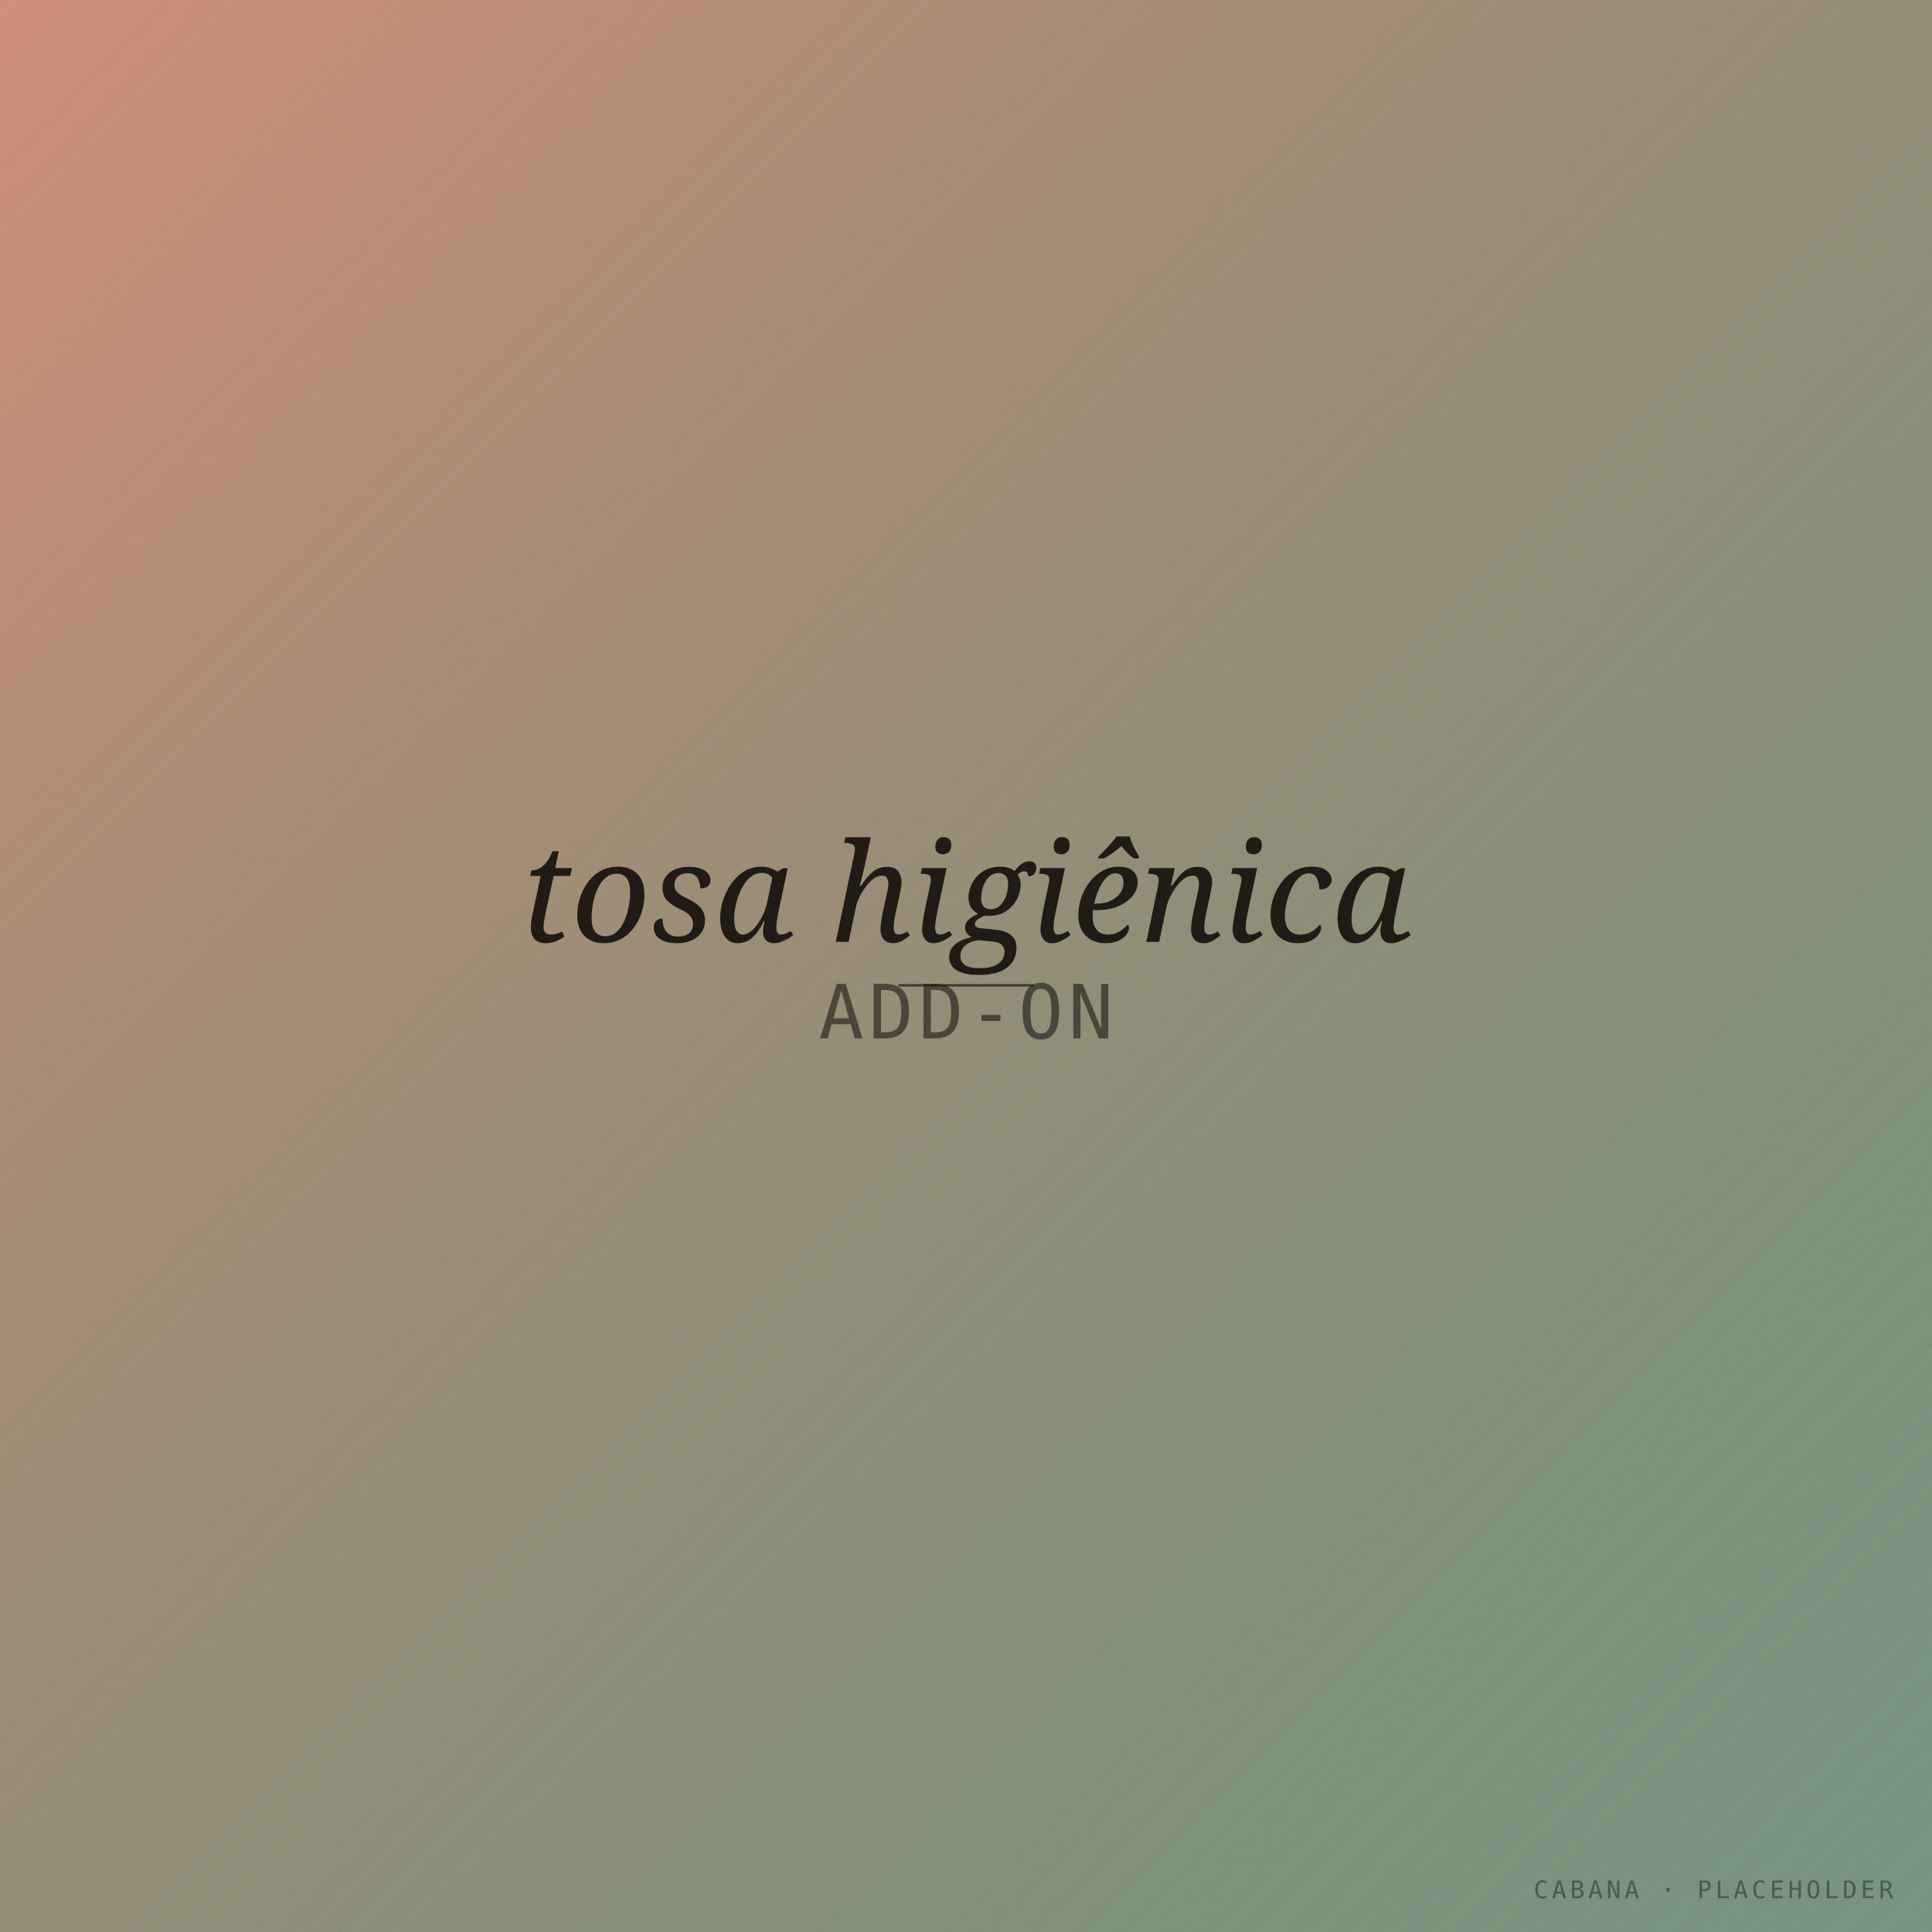
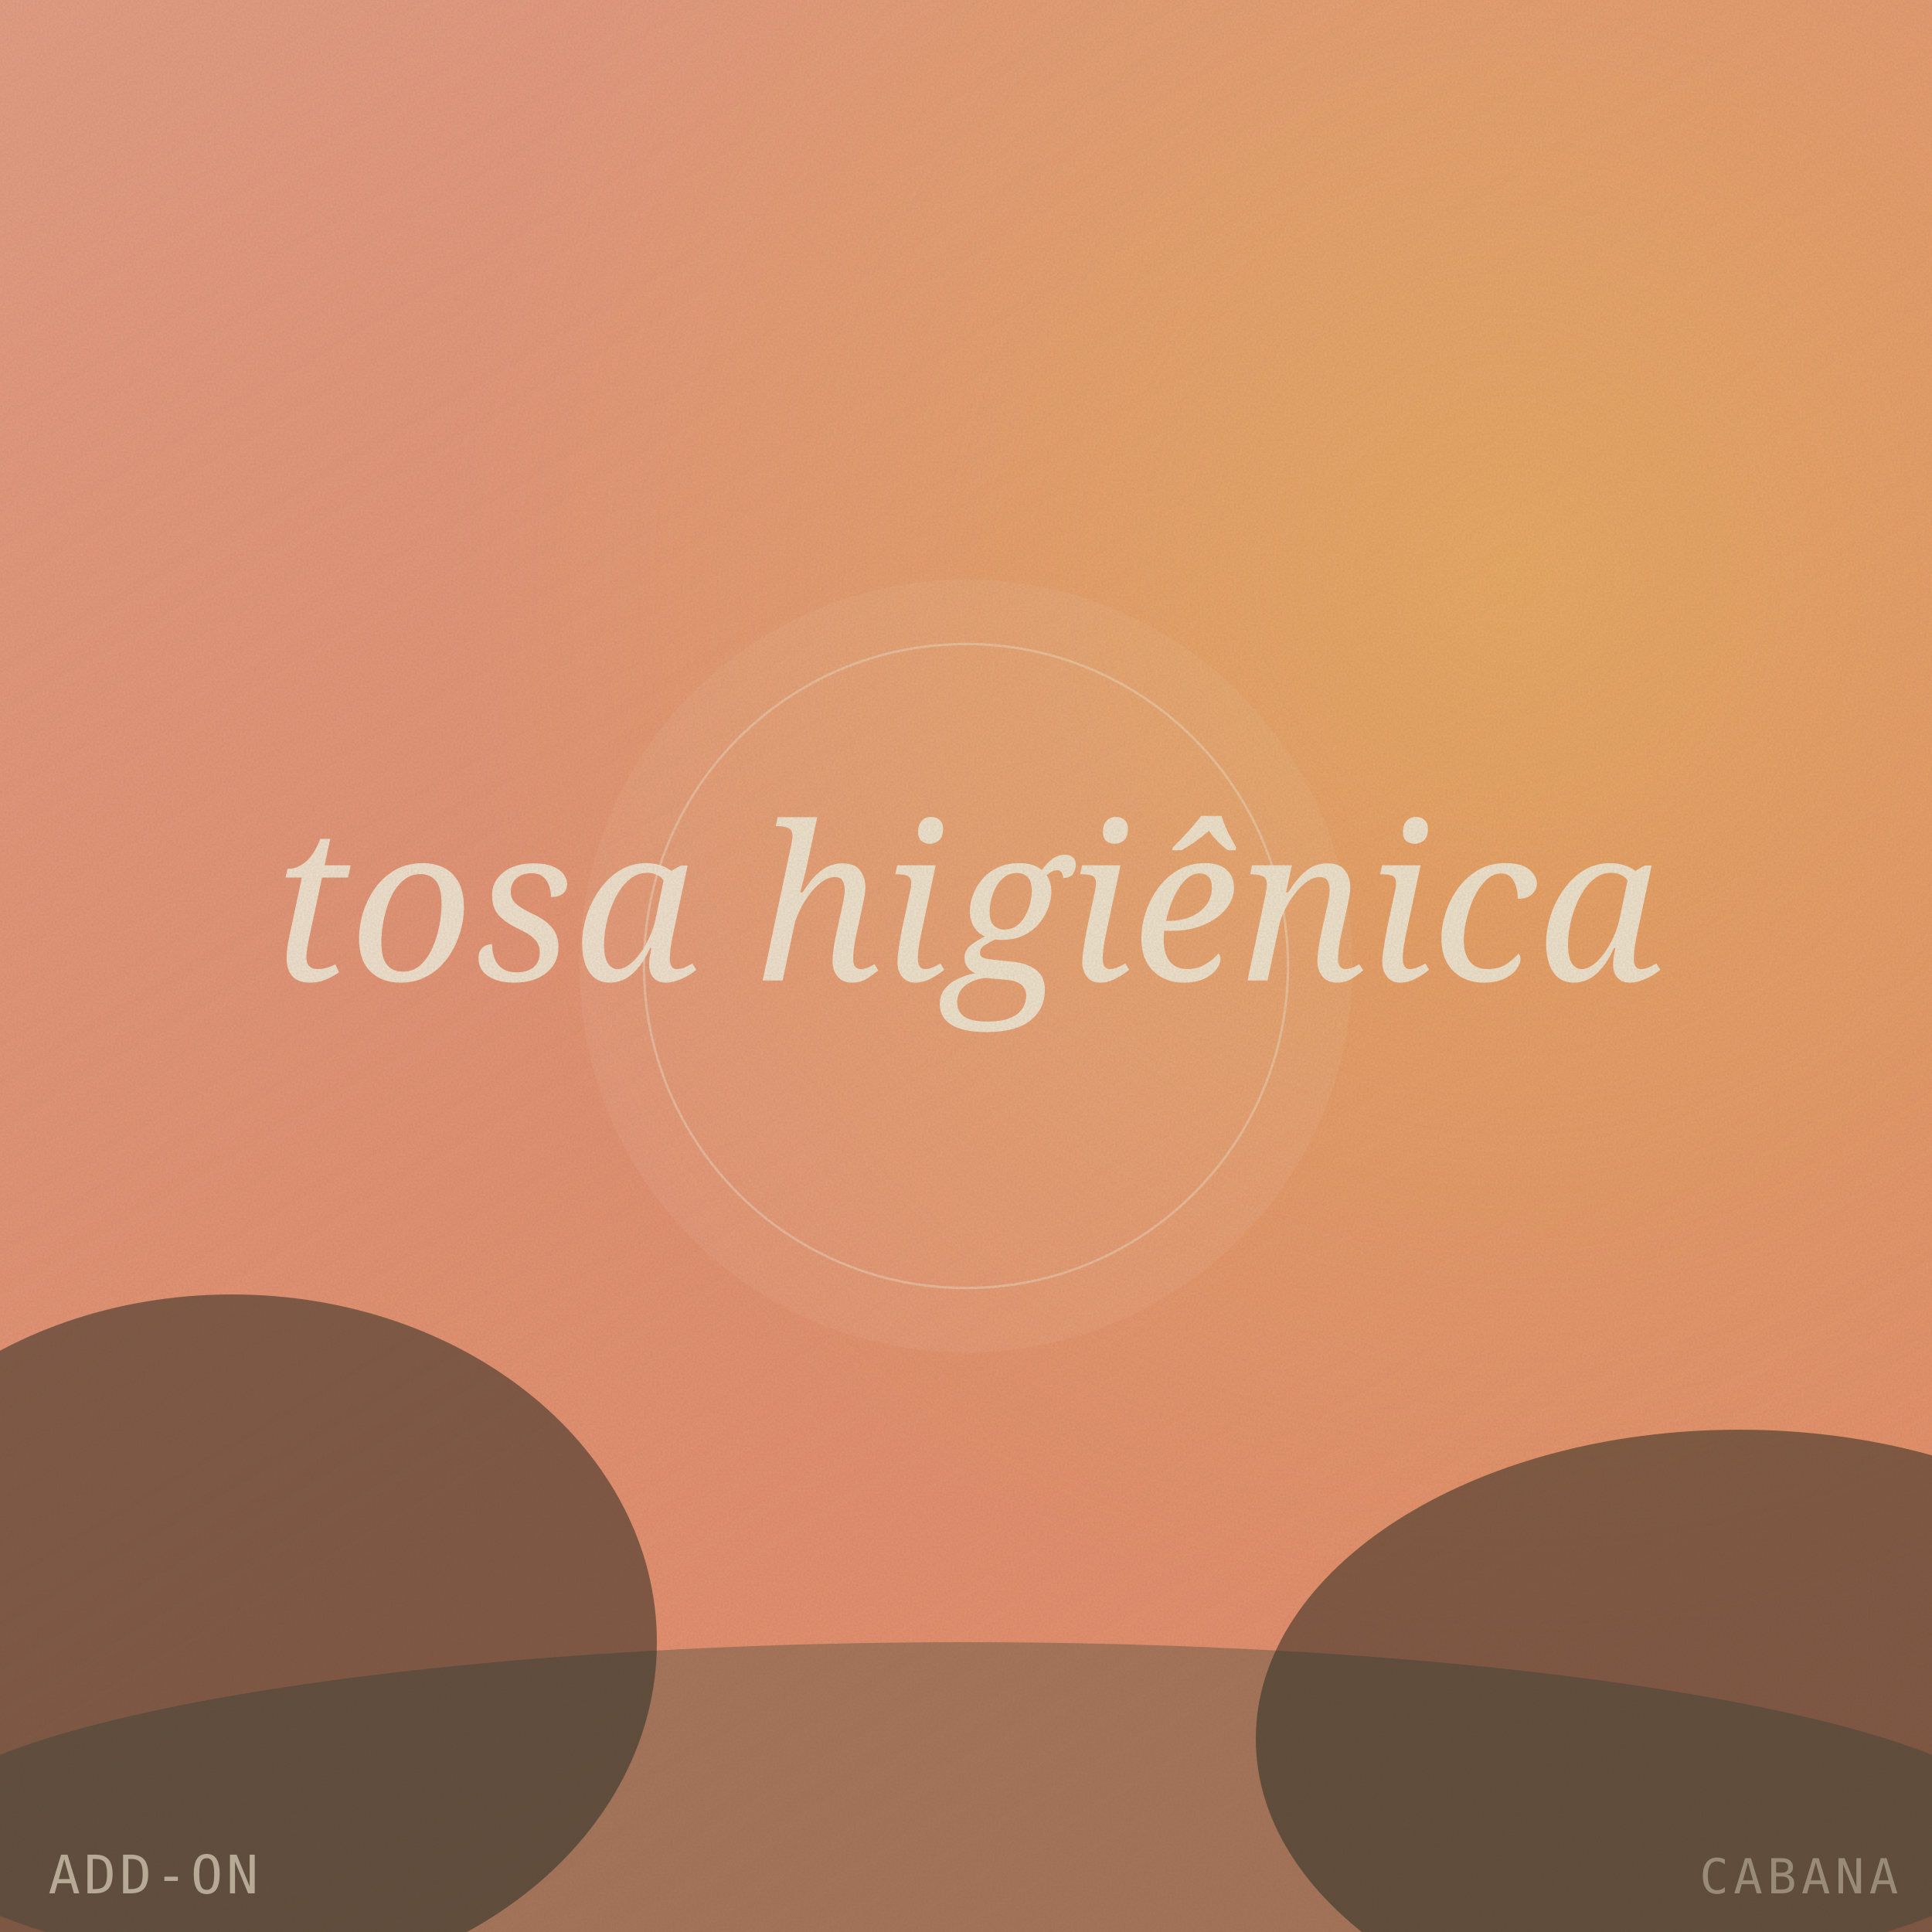
- <svg xmlns="http://www.w3.org/2000/svg" viewBox="0 0 800 800" width="800" height="800" role="img" aria-label="tosa higiênica">
+ <svg xmlns="http://www.w3.org/2000/svg" viewBox="0 0 800 800" width="800" height="800">
  <defs>
-     <linearGradient id="g" x1="0" y1="0" x2="1" y2="1">
-       <stop offset="0%" stop-color="#D4917A" stop-opacity="1" />
-       <stop offset="100%" stop-color="#2D5F3F" stop-opacity="0.65" />
+     <linearGradient id="g" x1="0" y1="0" x2="0.6" y2="1">
+       <stop offset="0%" stop-color="#E59F85" stop-opacity="1" />
+       <stop offset="100%" stop-color="#DD6B3C" stop-opacity="0.75" />
    </linearGradient>
-     <filter id="noise">
-       <feTurbulence type="fractalNoise" baseFrequency="0.9" numOctaves="2" seed="3" />
-       <feColorMatrix values="0 0 0 0 0.1  0 0 0 0 0.08  0 0 0 0 0.06  0 0 0 0.18 0" />
+     <filter id="nz" x="0" y="0" width="100%" height="100%">
+       <feTurbulence type="fractalNoise" baseFrequency="1.2" numOctaves="2" seed="4" />
+       <feColorMatrix values="0 0 0 0 0.07  0 0 0 0 0.05  0 0 0 0 0.04  0 0 0 0.22 0" />
    </filter>
+     <radialGradient id="sun" cx="78%" cy="30%" r="55%">
+       <stop offset="0%" stop-color="#F0C454" stop-opacity="0.48" />
+       <stop offset="100%" stop-color="#F0C454" stop-opacity="0" />
+     </radialGradient>
  </defs>
  <rect width="800" height="800" fill="url(#g)" />
-   <rect width="800" height="800" fill="transparent" filter="url(#noise)" opacity="0.4" />
+   <rect width="800" height="800" fill="url(#sun)" />
+   <g opacity="0.45" fill="#071510">
+     <ellipse cx="96" cy="680" rx="176" ry="144" />
+     <ellipse cx="720" cy="720" rx="200" ry="128" />
+   </g>
+   <g opacity="0.30" fill="#15362A">
+     <ellipse cx="400" cy="760" rx="440" ry="80" />
+   </g>
  <g transform="translate(400,400)">
-     <text text-anchor="middle" y="-10" font-family="Georgia, serif" font-size="57" font-style="italic" fill="#1A1512" opacity="0.95">tosa higiênica</text>
-     <line x1="-28" x2="28" y1="8" y2="8" stroke="#1A1512" stroke-width="1" opacity="0.7" />
-     <text text-anchor="middle" y="30" font-family="ui-monospace, monospace" font-size="31" fill="#1A1512" opacity="0.6" letter-spacing="2">ADD-ON</text>
+     <circle r="160" fill="#F0E6D1" opacity="0.08" />
+     <circle r="133.333" fill="none" stroke="#F0E6D1" stroke-width="1" opacity="0.4" />
+     <text text-anchor="middle" y="6" font-family="Instrument Serif, Georgia, serif" font-style="italic" font-size="89" fill="#F0E6D1" opacity="0.95">tosa higiênica</text>
  </g>
-   <text x="784" y="786" text-anchor="end" font-family="ui-monospace, monospace" font-size="10" fill="#1A1512" opacity="0.45" letter-spacing="1.5">CABANA · PLACEHOLDER</text>
+   <rect width="800" height="800" filter="url(#nz)" opacity="0.6" />
+   <text x="20" y="784" font-family="ui-monospace, monospace" font-size="22" fill="#F0E6D1" opacity="0.6" letter-spacing="1.5">ADD-ON</text>
+   <text x="786" y="784" text-anchor="end" font-family="ui-monospace, monospace" font-size="20" fill="#F0E6D1" opacity="0.4" letter-spacing="2">CABANA</text>
</svg>
